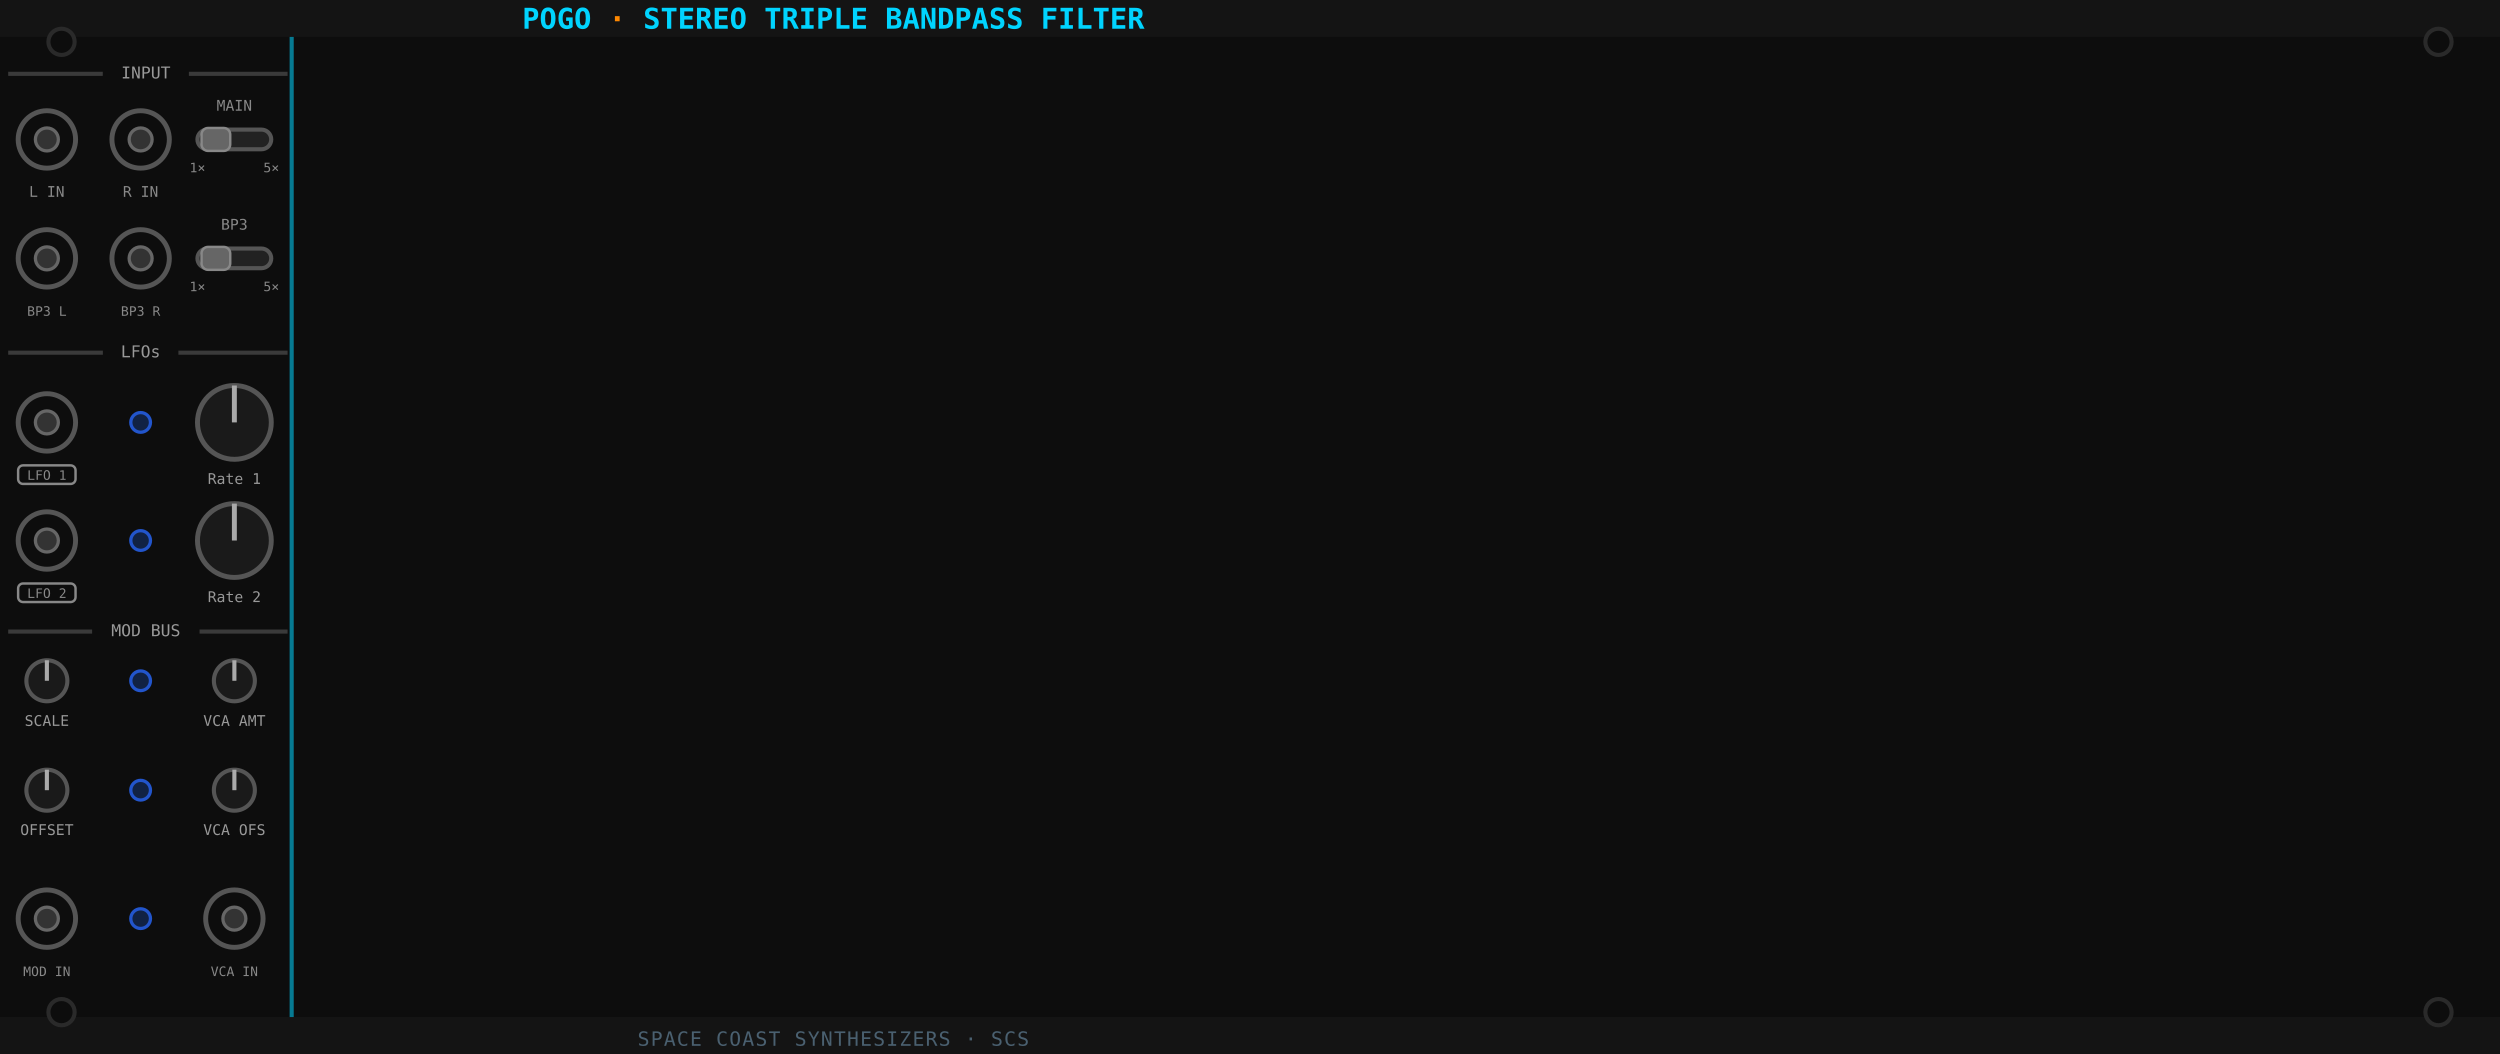
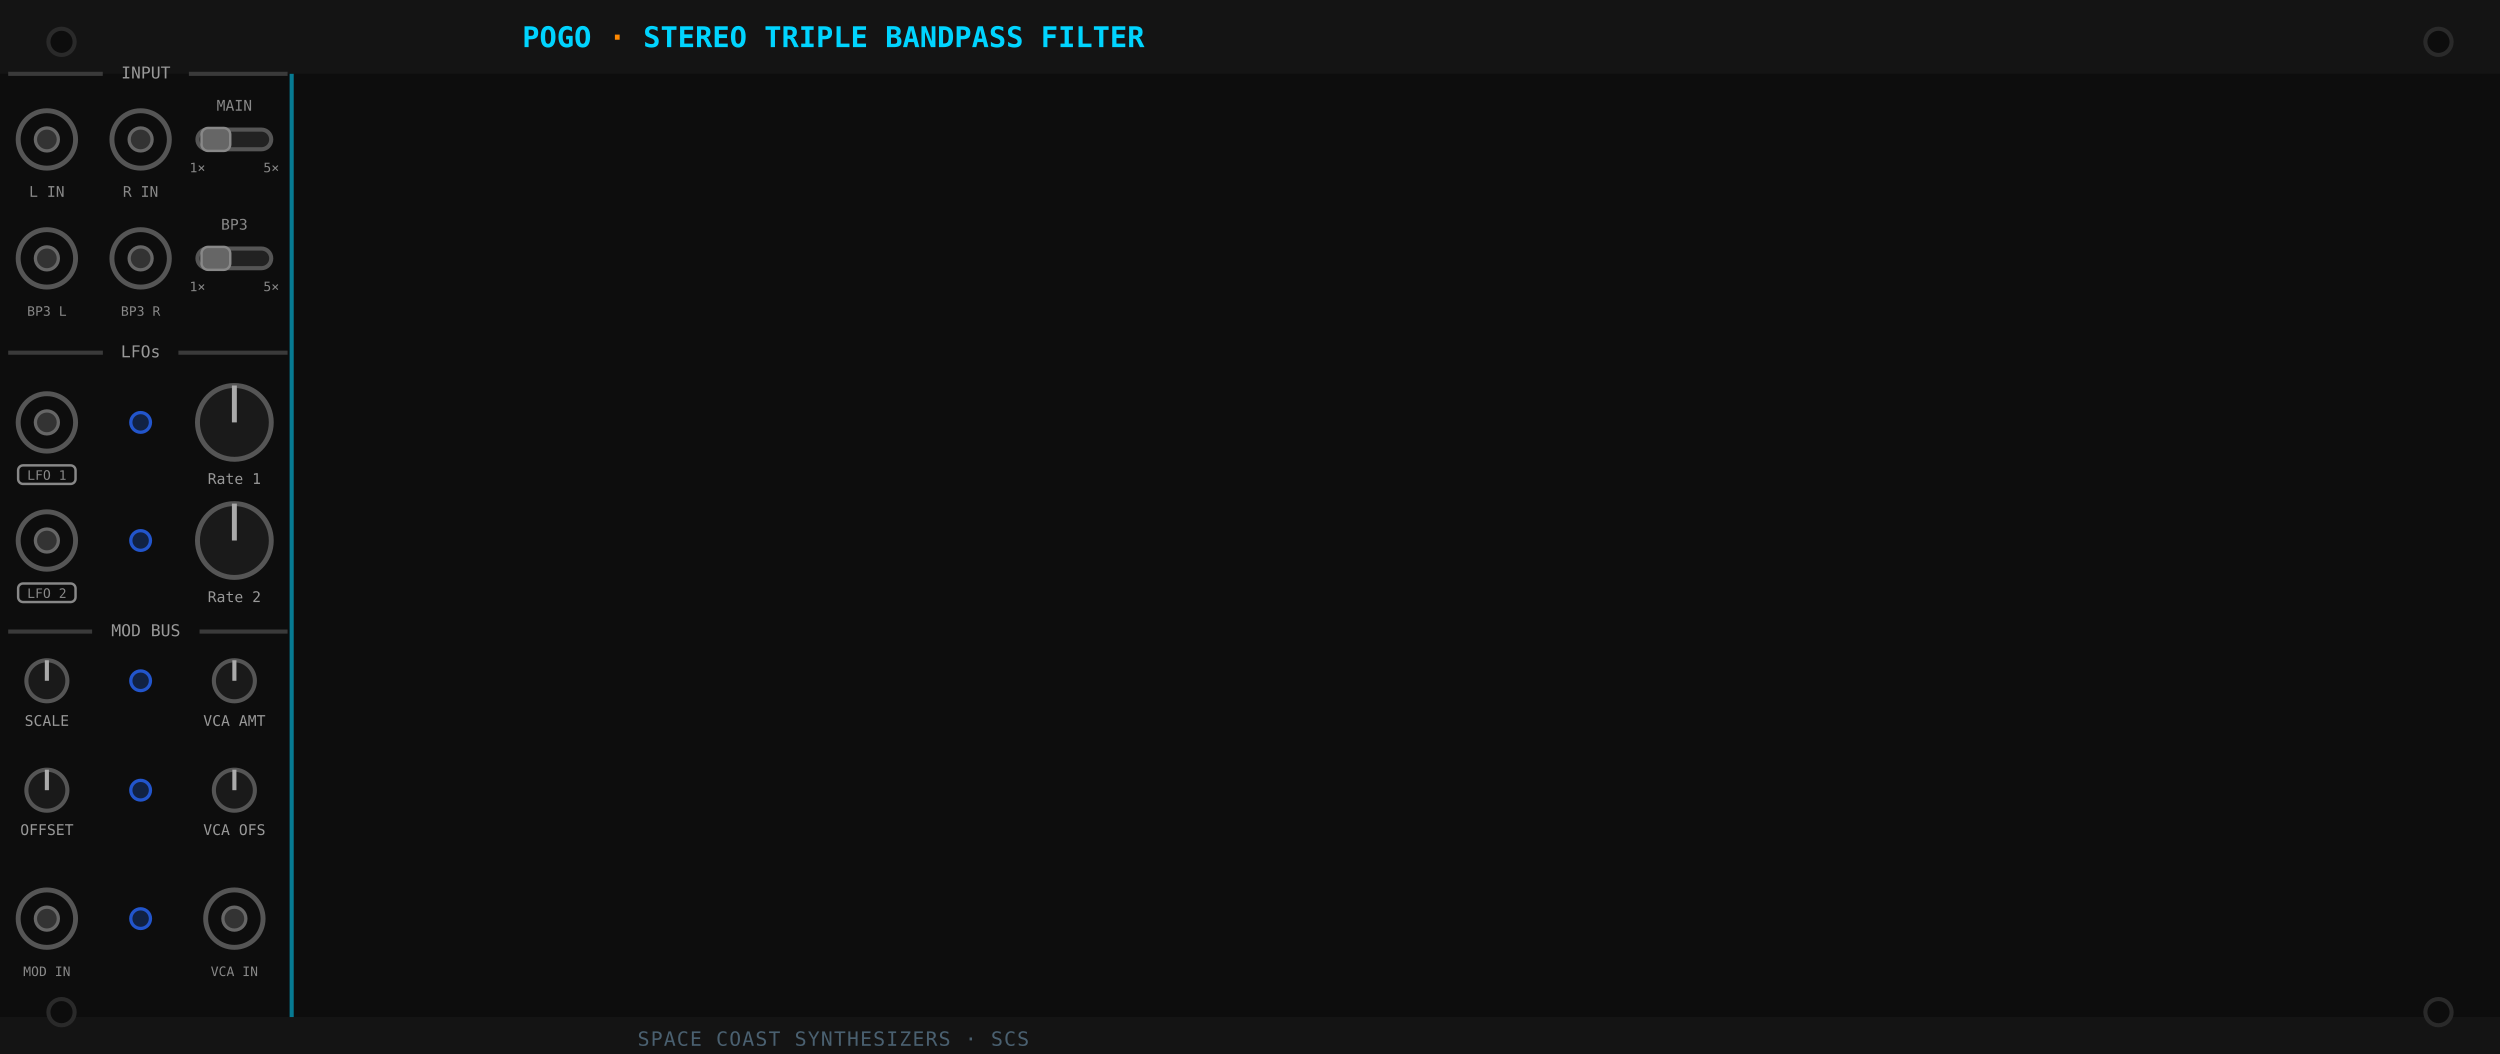
<svg xmlns="http://www.w3.org/2000/svg" width="304.8mm" height="128.5mm" viewBox="0 0 304.80 128.5">
  <rect x="0" y="0" width="304.8" height="128.5" fill="#0d0d0d" />
-   <rect x="0" y="0" width="304.8" height="4.5" fill="#141414" />
+   <rect x="0" y="0" width="304.8" height="9.0" fill="#141414" />
  <rect x="0" y="124.0" width="304.8" height="4.5" fill="#141414" />
  <circle cx="7.5" cy="5.1" r="1.6" fill="#0d0d0d" stroke="#2a2a2a" stroke-width="0.5" />
  <circle cx="297.3" cy="5.1" r="1.6" fill="#0d0d0d" stroke="#2a2a2a" stroke-width="0.5" />
  <circle cx="7.5" cy="123.4" r="1.6" fill="#0d0d0d" stroke="#2a2a2a" stroke-width="0.5" />
  <circle cx="297.3" cy="123.4" r="1.6" fill="#0d0d0d" stroke="#2a2a2a" stroke-width="0.5" />
-   <text x="101.60" y="3.5" fill="#00d4ff" font-family="monospace" font-size="3.5" font-weight="bold" text-anchor="middle">POGO  <tspan fill="#ff8800">·</tspan> STEREO TRIPLE BANDPASS FILTER</text>
+   <text x="101.60" y="5.75" fill="#00d4ff" font-family="monospace" font-size="3.5" font-weight="bold" text-anchor="middle">POGO  <tspan fill="#ff8800">·</tspan> STEREO TRIPLE BANDPASS FILTER</text>
  <text x="101.60" y="127.5" fill="#4a6070" font-family="monospace" font-size="2.4" text-anchor="middle" letter-spacing="0.15">SPACE COAST SYNTHESIZERS  ·  SCS</text>
-   <line x1="35.56" y1="4.5" x2="35.56" y2="124.0" stroke="#00d4ff" stroke-width="0.5" opacity="0.55" />
+   <line x1="35.56" y1="9.0" x2="35.56" y2="124.0" stroke="#00d4ff" stroke-width="0.5" opacity="0.55" />
  <line x1="1.0" y1="9.0" x2="12.53" y2="9.0" stroke="#3a3a3a" stroke-width="0.5" />
  <line x1="23.03" y1="9.0" x2="35.06" y2="9.0" stroke="#3a3a3a" stroke-width="0.5" />
  <text x="17.78" y="9.0" fill="#999" font-family="monospace" font-size="2.0" text-anchor="middle" dominant-baseline="middle">INPUT</text>
  <line x1="1.0" y1="43.0" x2="12.54" y2="43.0" stroke="#3a3a3a" stroke-width="0.5" />
  <line x1="21.75" y1="43.0" x2="35.06" y2="43.0" stroke="#3a3a3a" stroke-width="0.5" />
  <text x="17.145" y="43.0" fill="#999" font-family="monospace" font-size="2.0" text-anchor="middle" dominant-baseline="middle">LFOs</text>
  <line x1="1.0" y1="77.0" x2="11.23" y2="77.0" stroke="#3a3a3a" stroke-width="0.5" />
  <line x1="24.33" y1="77.0" x2="35.06" y2="77.0" stroke="#3a3a3a" stroke-width="0.5" />
  <text x="17.78" y="77.0" fill="#999" font-family="monospace" font-size="2.0" text-anchor="middle" dominant-baseline="middle">MOD BUS</text>
  <circle cx="5.715" cy="17.0" r="3.5" fill="none" stroke="#555" stroke-width="0.6" />
  <circle cx="5.715" cy="17.0" r="1.4" fill="#333" stroke="#666" stroke-width="0.4" />
  <text x="5.715" y="24.0" fill="#888" font-family="monospace" font-size="1.8" text-anchor="middle">L IN</text>
  <circle cx="17.145" cy="17.0" r="3.5" fill="none" stroke="#555" stroke-width="0.6" />
  <circle cx="17.145" cy="17.0" r="1.4" fill="#333" stroke="#666" stroke-width="0.4" />
  <text x="17.145" y="24.0" fill="#888" font-family="monospace" font-size="1.8" text-anchor="middle">R IN</text>
  <text x="28.575" y="13.5" fill="#888" font-family="monospace" font-size="1.8" text-anchor="middle">MAIN</text>
  <rect x="24.07" y="15.80" width="9" height="2.4" rx="1.2" fill="#222" stroke="#555" stroke-width="0.5" />
  <rect x="24.57" y="15.60" width="3.5" height="2.8" rx="0.8" fill="#666" stroke="#888" stroke-width="0.3" />
  <text x="24.075" y="21.0" fill="#888" font-family="monospace" font-size="1.6" text-anchor="middle">1×</text>
  <text x="33.075" y="21.0" fill="#888" font-family="monospace" font-size="1.6" text-anchor="middle">5×</text>
  <circle cx="5.715" cy="31.5" r="3.5" fill="none" stroke="#555" stroke-width="0.6" />
  <circle cx="5.715" cy="31.5" r="1.4" fill="#333" stroke="#666" stroke-width="0.4" />
  <text x="5.715" y="38.5" fill="#888" font-family="monospace" font-size="1.6" text-anchor="middle">BP3 L</text>
  <circle cx="17.145" cy="31.5" r="3.5" fill="none" stroke="#555" stroke-width="0.6" />
  <circle cx="17.145" cy="31.5" r="1.4" fill="#333" stroke="#666" stroke-width="0.4" />
  <text x="17.145" y="38.5" fill="#888" font-family="monospace" font-size="1.6" text-anchor="middle">BP3 R</text>
  <text x="28.575" y="28.0" fill="#888" font-family="monospace" font-size="1.8" text-anchor="middle">BP3</text>
  <rect x="24.07" y="30.30" width="9" height="2.4" rx="1.2" fill="#222" stroke="#555" stroke-width="0.5" />
  <rect x="24.57" y="30.10" width="3.5" height="2.8" rx="0.8" fill="#666" stroke="#888" stroke-width="0.3" />
  <text x="24.075" y="35.5" fill="#888" font-family="monospace" font-size="1.6" text-anchor="middle">1×</text>
  <text x="33.075" y="35.5" fill="#888" font-family="monospace" font-size="1.6" text-anchor="middle">5×</text>
  <circle cx="5.715" cy="51.5" r="3.5" fill="none" stroke="#555" stroke-width="0.6" />
  <circle cx="5.715" cy="51.5" r="1.4" fill="#333" stroke="#666" stroke-width="0.4" />
  <rect x="2.21" y="56.74" width="7.0" height="2.26" rx="0.6" fill="none" stroke="#888" stroke-width="0.3" />
  <text x="5.715" y="58.5" fill="#888" font-family="monospace" font-size="1.6" text-anchor="middle">LFO 1</text>
  <circle cx="17.145" cy="51.5" r="1.2" fill="#112244" stroke="#2255cc" stroke-width="0.4" />
  <circle cx="28.575" cy="51.5" r="4.5" fill="#1a1a1a" stroke="#555" stroke-width="0.6" />
  <line x1="28.575" y1="51.5" x2="28.575" y2="47.0" stroke="#aaa" stroke-width="0.6" />
  <text x="28.575" y="59.0" fill="#999" font-family="monospace" font-size="1.8" text-anchor="middle">Rate 1</text>
  <circle cx="5.715" cy="65.9" r="3.5" fill="none" stroke="#555" stroke-width="0.6" />
  <circle cx="5.715" cy="65.9" r="1.4" fill="#333" stroke="#666" stroke-width="0.4" />
  <rect x="2.21" y="71.14" width="7.0" height="2.26" rx="0.6" fill="none" stroke="#888" stroke-width="0.3" />
  <text x="5.715" y="72.9" fill="#888" font-family="monospace" font-size="1.6" text-anchor="middle">LFO 2</text>
  <circle cx="17.145" cy="65.9" r="1.2" fill="#112244" stroke="#2255cc" stroke-width="0.4" />
  <circle cx="28.575" cy="65.9" r="4.5" fill="#1a1a1a" stroke="#555" stroke-width="0.6" />
  <line x1="28.575" y1="65.9" x2="28.575" y2="61.4" stroke="#aaa" stroke-width="0.6" />
  <text x="28.575" y="73.4" fill="#999" font-family="monospace" font-size="1.8" text-anchor="middle">Rate 2</text>
  <circle cx="5.715" cy="83.0" r="2.5" fill="#1a1a1a" stroke="#555" stroke-width="0.5" />
  <line x1="5.715" y1="83.0" x2="5.715" y2="80.5" stroke="#aaa" stroke-width="0.5" />
  <text x="5.715" y="88.5" fill="#999" font-family="monospace" font-size="1.8" text-anchor="middle">SCALE</text>
  <circle cx="28.575" cy="83.0" r="2.5" fill="#1a1a1a" stroke="#555" stroke-width="0.5" />
  <line x1="28.575" y1="83.0" x2="28.575" y2="80.5" stroke="#aaa" stroke-width="0.5" />
  <text x="28.575" y="88.5" fill="#999" font-family="monospace" font-size="1.8" text-anchor="middle">VCA AMT</text>
  <circle cx="17.145" cy="83.0" r="1.2" fill="#112244" stroke="#2255cc" stroke-width="0.4" />
  <circle cx="5.715" cy="96.34" r="2.5" fill="#1a1a1a" stroke="#555" stroke-width="0.5" />
  <line x1="5.715" y1="96.34" x2="5.715" y2="93.84" stroke="#aaa" stroke-width="0.5" />
  <text x="5.715" y="101.8" fill="#999" font-family="monospace" font-size="1.8" text-anchor="middle">OFFSET</text>
  <circle cx="28.575" cy="96.34" r="2.5" fill="#1a1a1a" stroke="#555" stroke-width="0.5" />
  <line x1="28.575" y1="96.34" x2="28.575" y2="93.84" stroke="#aaa" stroke-width="0.5" />
  <text x="28.575" y="101.8" fill="#999" font-family="monospace" font-size="1.8" text-anchor="middle">VCA OFS</text>
  <circle cx="17.145" cy="96.34" r="1.2" fill="#112244" stroke="#2255cc" stroke-width="0.4" />
  <circle cx="5.715" cy="112.0" r="3.5" fill="none" stroke="#555" stroke-width="0.6" />
  <circle cx="5.715" cy="112.0" r="1.4" fill="#333" stroke="#666" stroke-width="0.4" />
  <text x="5.715" y="119.0" fill="#888" font-family="monospace" font-size="1.6" text-anchor="middle">MOD IN</text>
  <circle cx="17.145" cy="112.0" r="1.2" fill="#112244" stroke="#2255cc" stroke-width="0.4" />
  <circle cx="28.575" cy="112.0" r="3.5" fill="none" stroke="#555" stroke-width="0.6" />
  <circle cx="28.575" cy="112.0" r="1.4" fill="#333" stroke="#666" stroke-width="0.4" />
  <text x="28.575" y="119.0" fill="#888" font-family="monospace" font-size="1.6" text-anchor="middle">VCA IN</text>
</svg>
